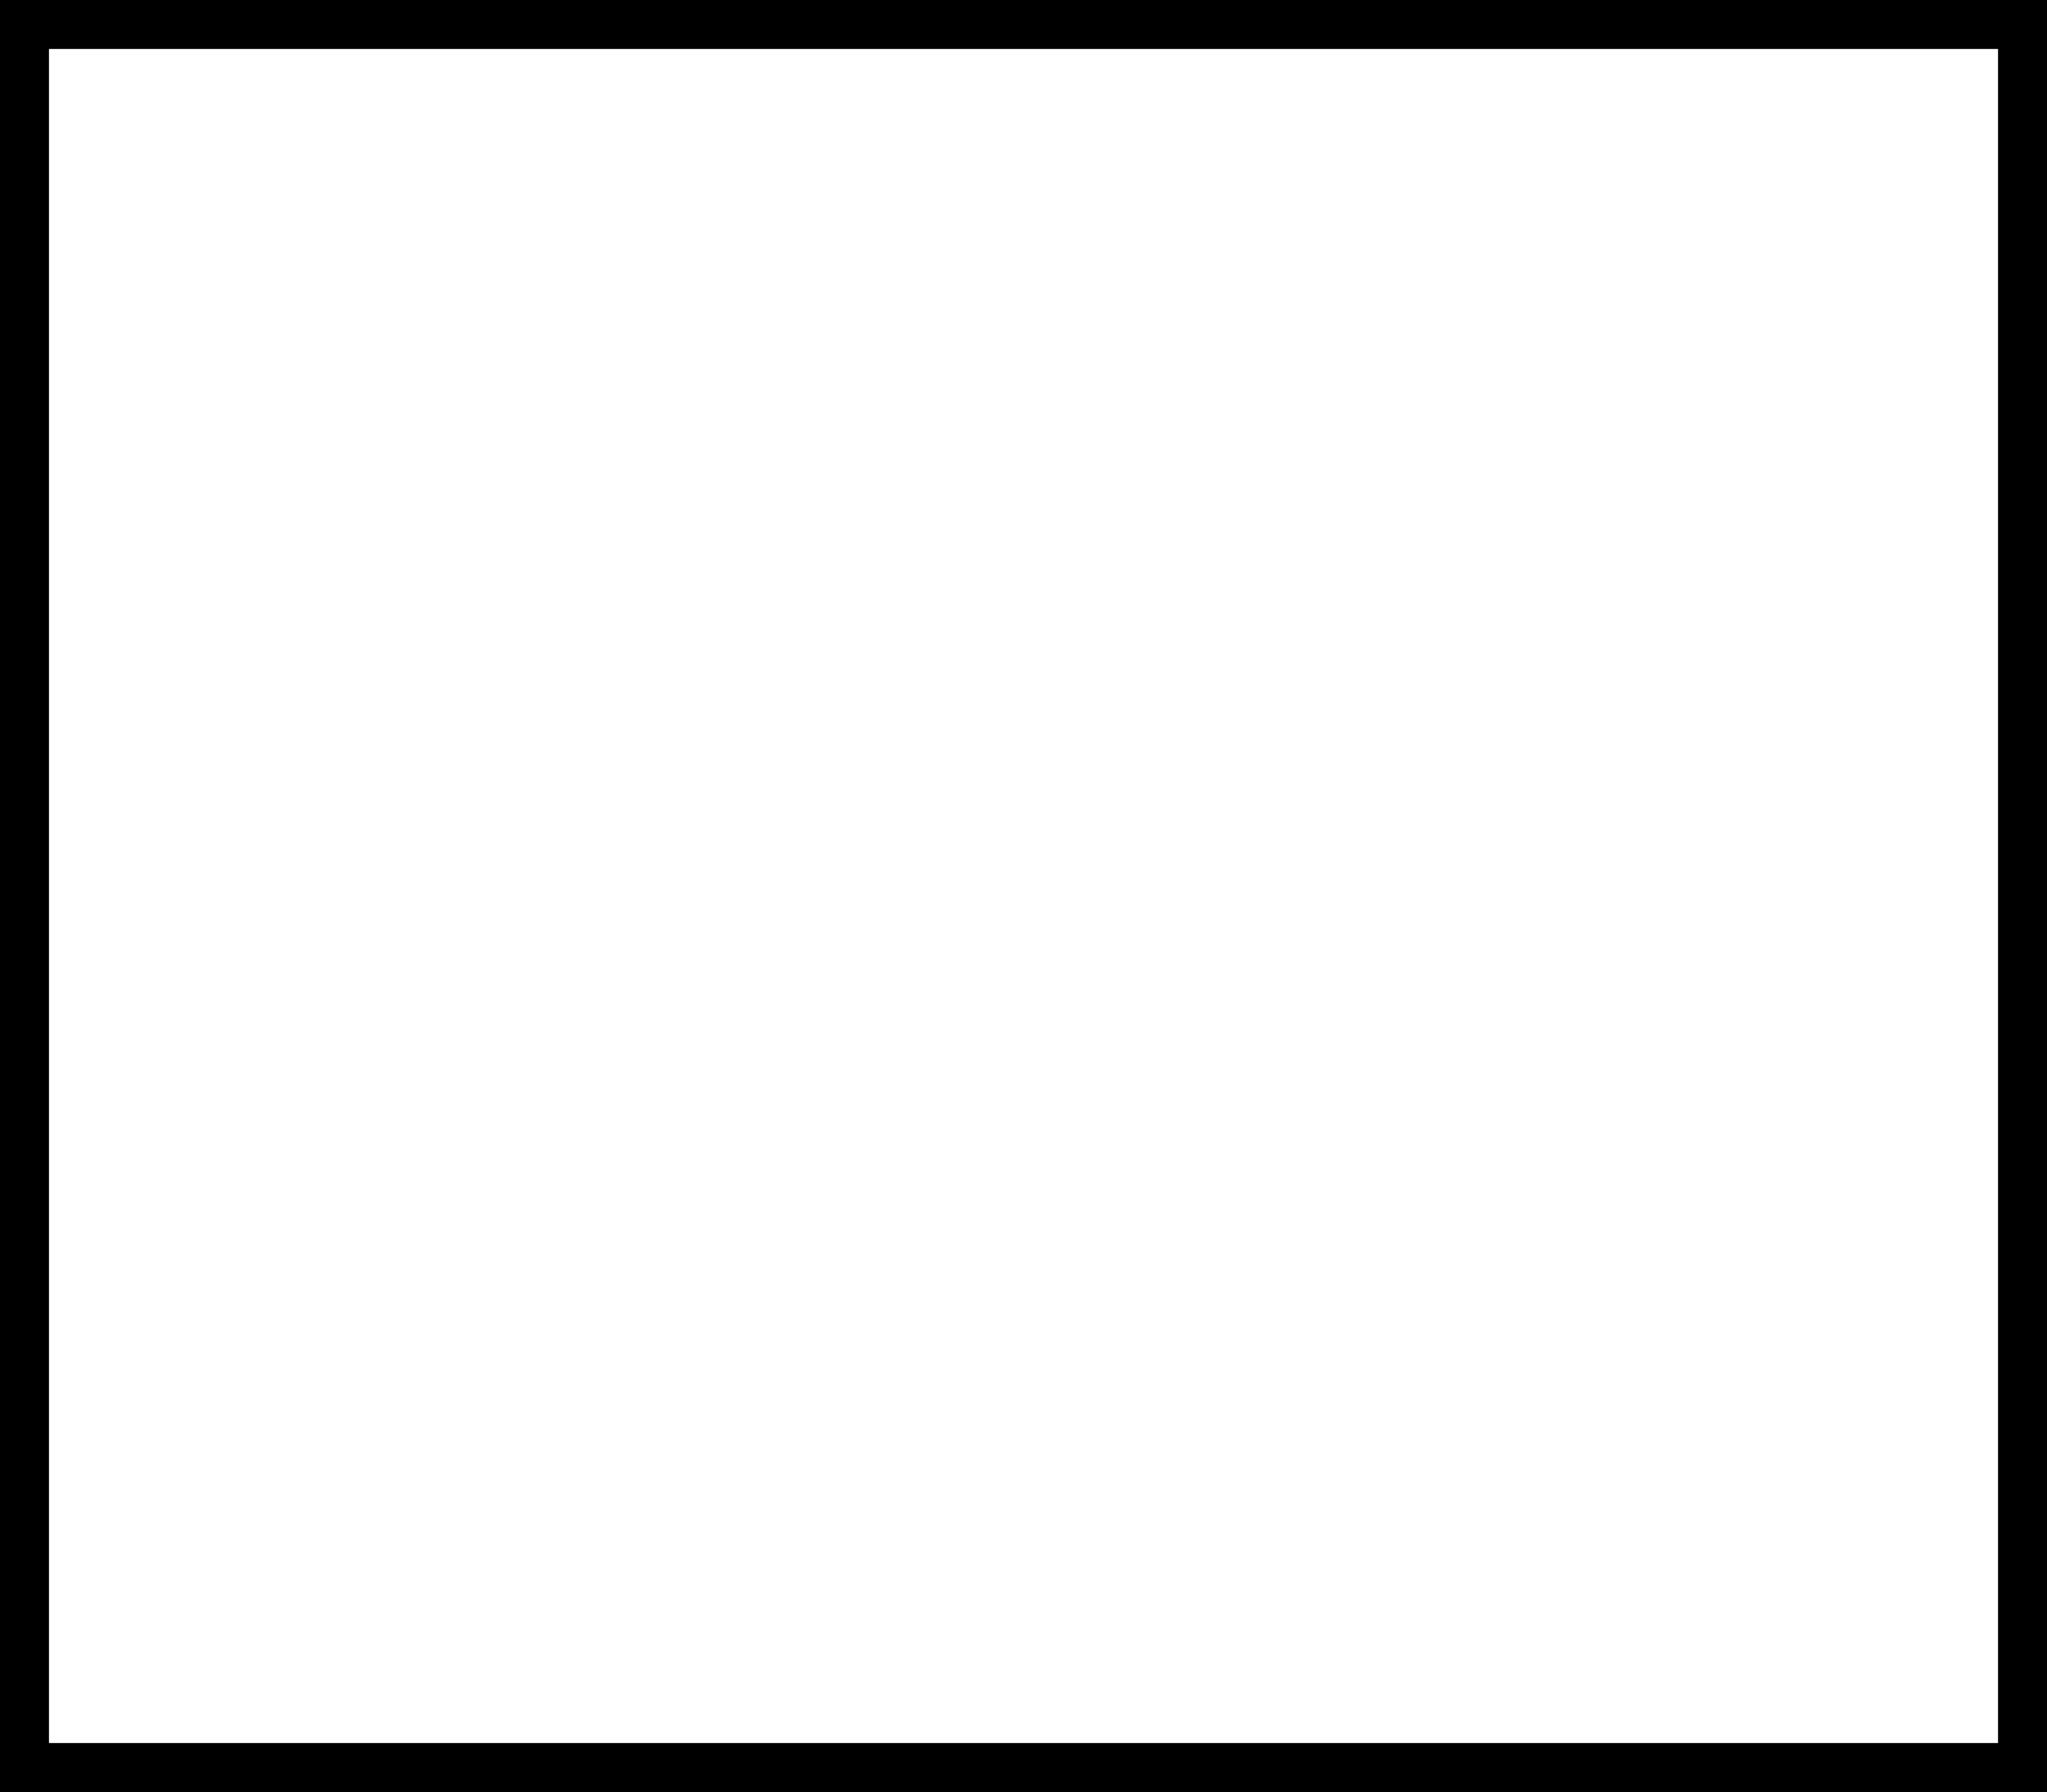
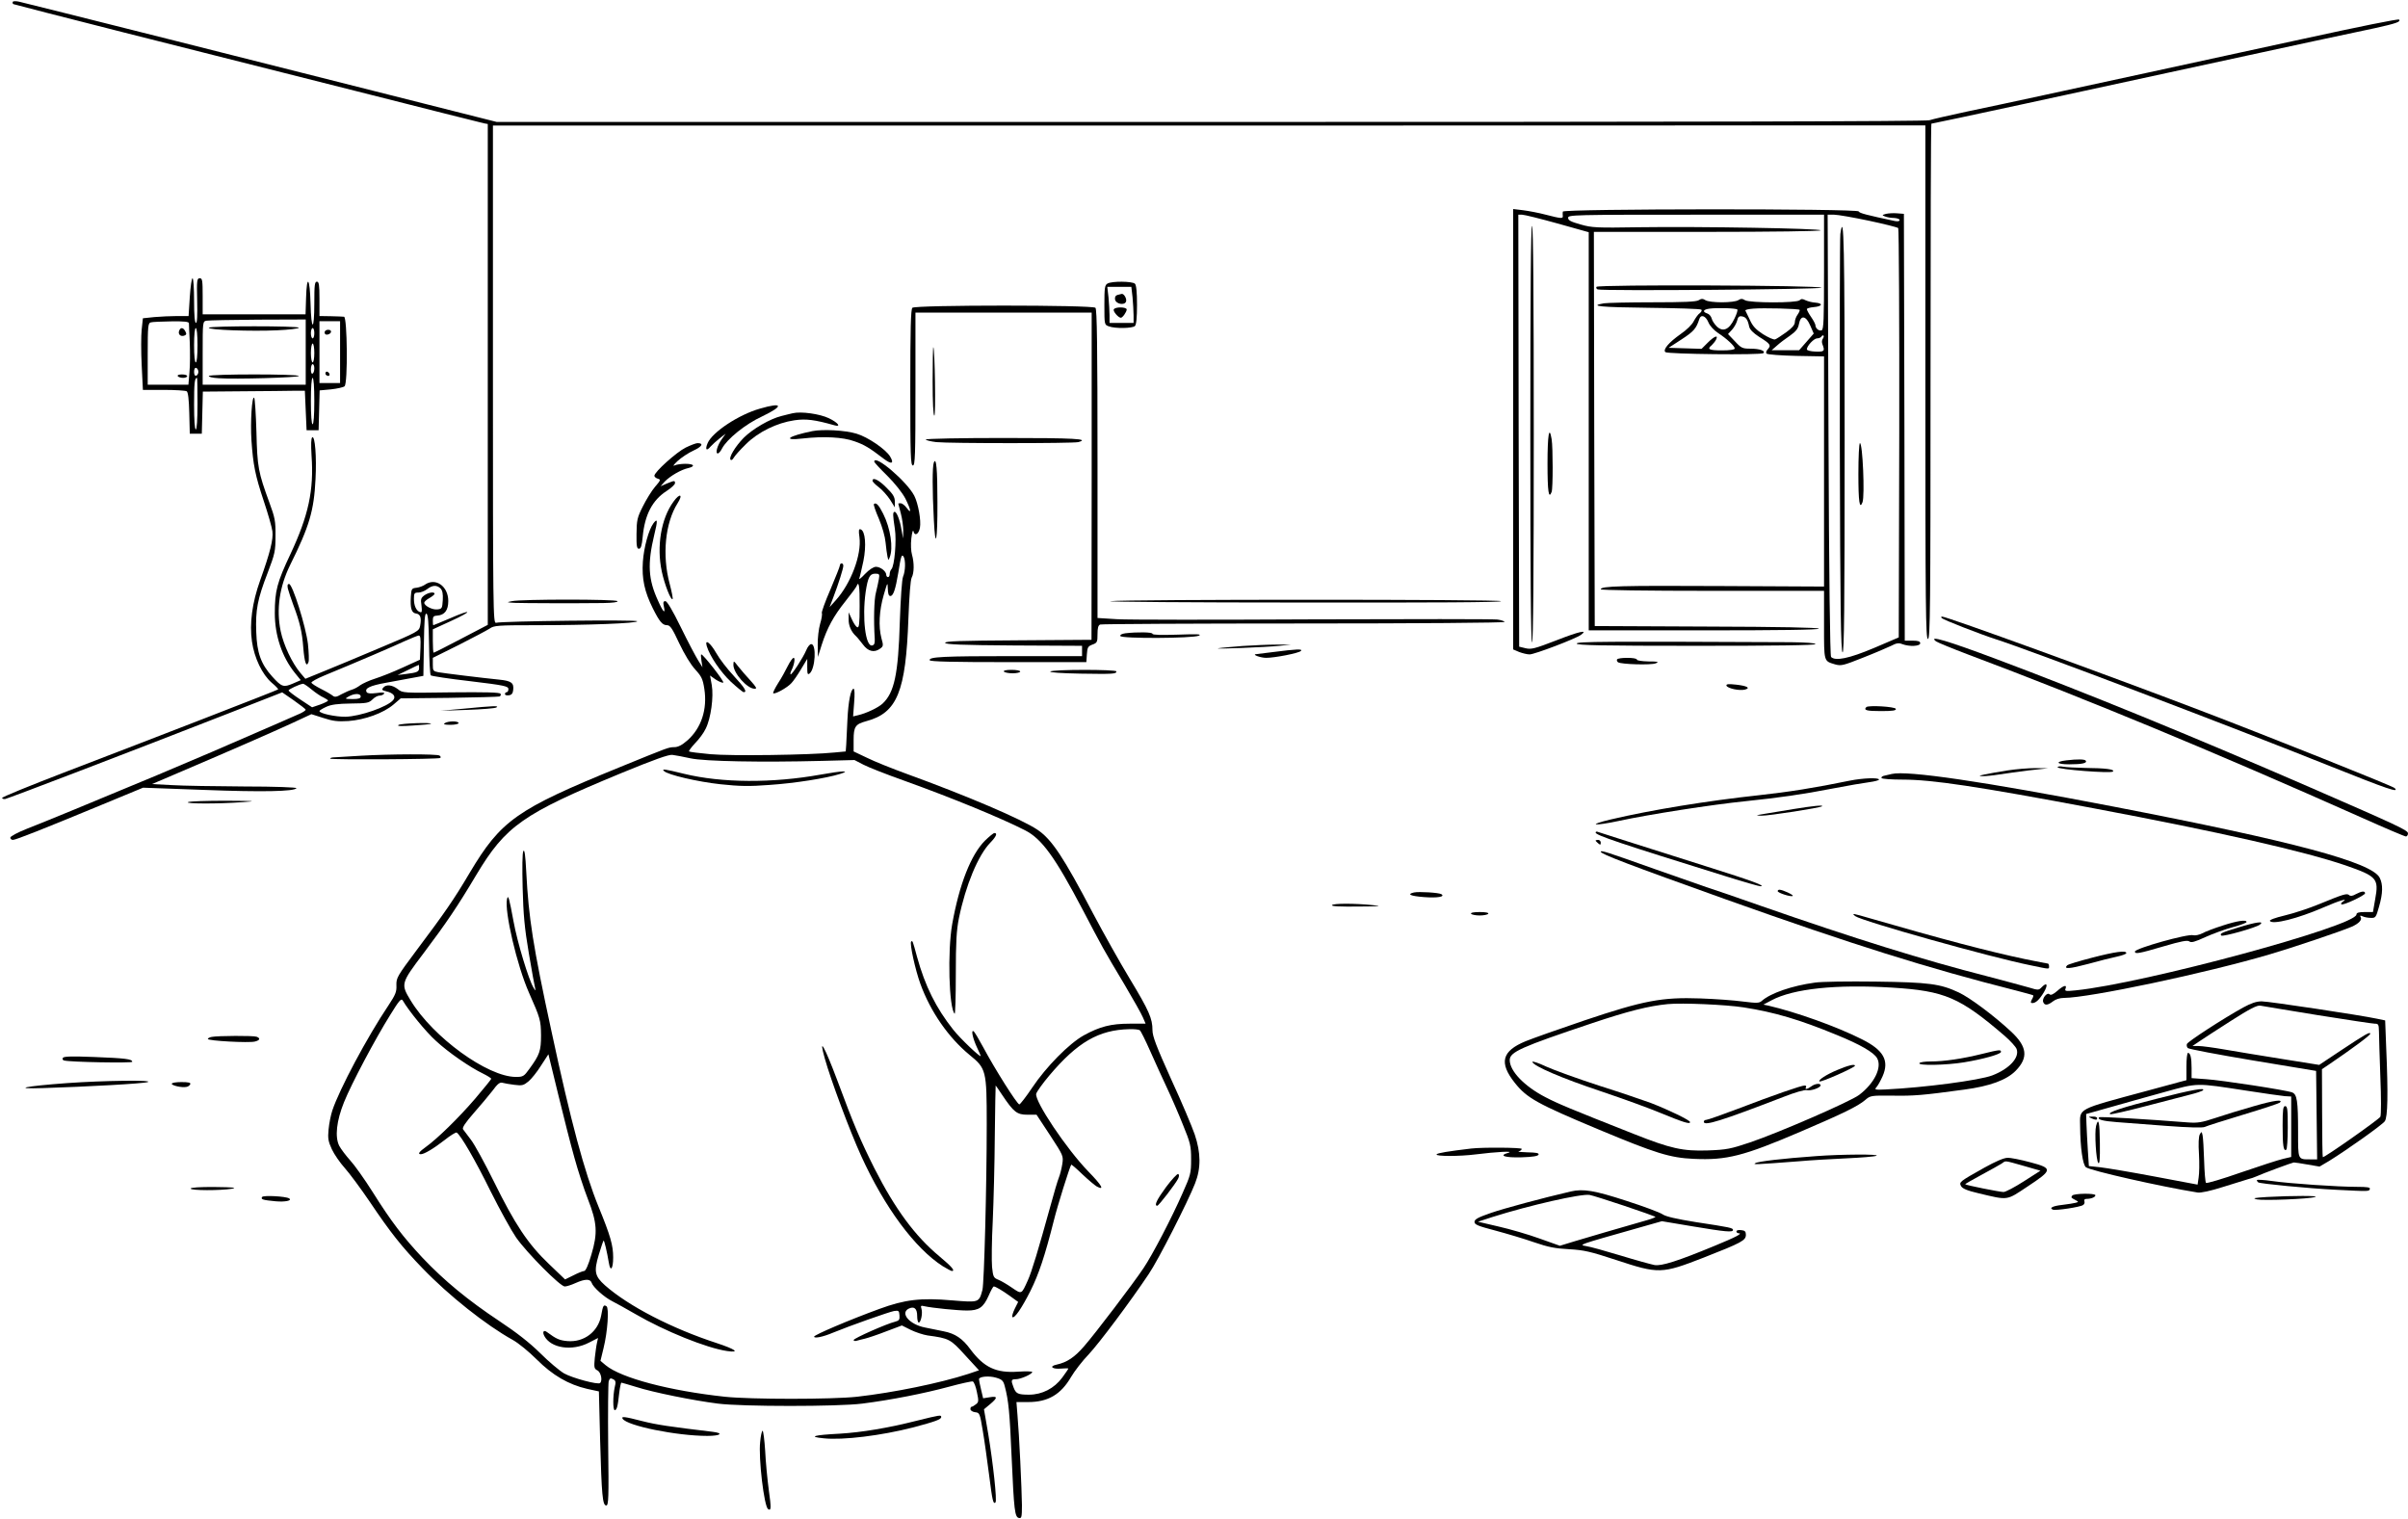
- <svg xmlns="http://www.w3.org/2000/svg" version="1.0" width="209pt" height="183pt" viewBox="0 0 209 183" preserveAspectRatio="xMidYMid meet">
-   <g transform="translate(0,183) scale(0.1,-0.1)" fill="#000000" stroke="none">
-     <path d="M0 915 l0 -915 1045 0 1045 0 0 915 0 915 -1045 0 -1045 0 0 -915z m2040 0 l0 -865 -995 0 -995 0 0 865 0 865 995 0 995 0 0 -865z" />
+ <svg xmlns="http://www.w3.org/2000/svg" version="1.0" width="1402pt" height="884pt" viewBox="0 0 1402 884" preserveAspectRatio="xMidYMid meet">
+   <g transform="translate(0,884) scale(0.1,-0.1)" fill="#000000" stroke="none">
+     <path d="M75 8830 c-3 -5 -2 -11 3 -14 4 -2 296 -77 647 -166 352 -89 962 -243 1355 -342 393 -100 725 -183 738 -186 l22 -4 0 -1458 0 -1458 -155 -81 c-85 -45 -157 -81 -160 -81 -3 0 -5 31 -5 68 l0 68 107 49 c129 59 123 72 -7 15 -52 -22 -95 -40 -97 -40 -2 0 -3 12 -3 28 0 22 5 27 26 28 43 3 64 31 64 85 0 86 -74 138 -136 95 -11 -8 -33 -16 -49 -18 -28 -3 -30 -6 -33 -52 -4 -68 4 -94 30 -98 26 -3 33 -25 24 -72 -6 -31 -12 -35 -234 -128 -125 -53 -274 -115 -331 -138 l-103 -42 -29 34 c-48 57 -98 162 -115 244 -26 127 -7 257 55 384 112 225 139 316 148 500 7 131 -3 254 -19 244 -7 -5 -8 -41 -4 -108 14 -201 -18 -348 -123 -572 -78 -165 -91 -215 -91 -344 0 -130 42 -255 117 -348 l34 -42 -46 -20 c-54 -23 -65 -20 -120 41 -66 73 -89 139 -93 258 -5 130 7 192 66 345 43 113 46 127 46 216 1 85 -3 106 -36 195 -64 175 -70 204 -75 410 -3 105 -9 194 -13 199 -13 14 -23 -140 -16 -248 10 -144 22 -204 72 -354 24 -72 47 -151 50 -175 6 -47 -13 -123 -71 -285 -47 -131 -63 -253 -48 -357 14 -97 60 -192 115 -240 23 -19 40 -37 37 -39 -5 -5 -722 -283 -1247 -484 -200 -77 -362 -143 -360 -148 2 -5 10 -7 18 -6 28 7 695 262 1299 498 l314 123 68 -47 c37 -26 68 -50 69 -54 0 -4 -15 -14 -32 -22 -18 -8 -73 -32 -123 -54 -295 -129 -507 -220 -710 -305 -386 -161 -655 -272 -758 -312 -55 -22 -97 -44 -97 -52 0 -7 7 -13 15 -13 17 0 176 63 514 203 l244 101 356 -13 c340 -13 525 -9 537 10 3 5 -128 10 -303 10 -169 1 -360 4 -423 8 l-115 6 180 77 c281 120 510 220 634 277 l114 53 69 -22 c55 -18 83 -22 146 -18 96 7 204 46 263 96 l42 36 281 3 c155 2 287 6 294 8 7 3 10 10 6 16 -4 8 -89 10 -288 8 -279 -4 -282 -4 -310 19 -33 25 -68 29 -85 8 -10 -12 -6 -15 18 -21 41 -9 58 -30 40 -51 -32 -39 -193 -95 -277 -97 -57 -1 -152 19 -152 33 0 4 18 15 40 25 28 13 67 18 142 19 93 1 105 3 126 23 12 13 31 23 41 23 11 0 23 5 27 11 5 8 -8 9 -44 4 -33 -4 -52 -3 -57 5 -14 22 18 38 113 55 53 10 124 23 157 29 l60 11 3 183 c2 140 5 183 15 179 9 -3 13 -51 15 -177 1 -96 6 -178 10 -182 4 -4 107 -20 230 -34 199 -24 222 -29 222 -46 0 -10 -4 -18 -10 -18 -5 0 -10 -5 -10 -11 0 -6 10 -9 23 -7 16 2 23 11 25 31 5 41 -11 53 -81 60 -100 10 -319 37 -354 43 -31 6 -33 9 -33 45 l0 39 153 76 c83 42 164 85 179 95 24 17 47 19 260 19 317 0 598 11 598 23 0 10 -787 1 -822 -9 -17 -5 -18 68 -18 1445 l0 1450 4170 0 4170 1 0 -1495 c0 -1322 2 -1495 15 -1495 13 0 15 173 15 1500 0 825 2 1500 5 1500 4 0 254 53 540 115 300 65 1196 259 1315 285 74 16 241 52 370 80 129 28 290 62 357 76 122 27 153 37 141 50 -5 5 -232 -41 -557 -112 -67 -15 -615 -133 -916 -199 -187 -40 -457 -99 -600 -130 -143 -31 -343 -74 -445 -95 -102 -22 -199 -44 -216 -50 -20 -7 -1409 -10 -4186 -10 l-4156 0 -614 155 c-638 162 -2109 532 -2166 545 -17 4 -34 4 -37 0z m2490 -3416 c11 -12 15 -31 13 -68 -3 -48 -5 -51 -31 -54 -29 -4 -77 21 -77 39 0 5 13 18 30 27 16 9 30 20 30 25 0 13 -35 8 -59 -9 -20 -15 -23 -22 -17 -60 4 -36 3 -42 -10 -37 -21 8 -34 37 -34 77 0 32 3 36 26 36 14 0 37 9 51 20 31 24 56 25 78 4z m-117 -344 l-3 -71 -99 -45 c-54 -25 -127 -54 -162 -65 -35 -11 -73 -29 -86 -38 -13 -10 -34 -22 -48 -26 -14 -4 -41 -16 -62 -27 -27 -16 -39 -18 -50 -9 -7 6 -37 24 -67 39 -30 15 -56 32 -58 37 -1 6 32 24 75 42 192 79 413 174 472 202 36 16 71 30 78 31 10 0 12 -18 10 -70z m-8 -119 c0 -22 -11 -27 -76 -35 l-49 -6 60 29 c33 16 61 30 63 30 1 1 2 -8 2 -18z m-625 -126 c23 -19 54 -40 69 -46 14 -7 26 -15 26 -18 0 -3 -21 -14 -46 -23 l-47 -16 -68 45 c-38 25 -69 49 -69 53 0 7 65 37 84 39 5 1 28 -15 51 -34z m285 -40 c0 -11 -12 -15 -47 -15 -47 1 -47 1 -23 15 33 19 70 19 70 0z" />
+     <path d="M8810 6341 l0 -1282 35 -15 c19 -7 46 -14 61 -14 28 0 268 91 299 114 44 32 -10 20 -143 -32 -127 -49 -147 -54 -180 -46 l-37 9 -3 1258 -2 1257 22 0 c13 0 105 -23 206 -51 l182 -51 0 -1159 0 -1159 670 0 c437 0 670 3 670 10 0 6 -229 11 -652 12 l-653 3 -3 1148 -2 1147 660 0 c375 0 660 4 660 9 0 11 -704 23 -1055 18 -249 -4 -276 -3 -342 16 -57 16 -73 24 -73 39 0 17 27 18 745 18 l745 0 0 -334 c0 -274 -2 -335 -14 -339 -15 -6 -36 11 -36 29 0 6 -11 28 -25 48 -14 20 -25 41 -25 46 0 5 18 10 40 12 50 4 57 22 10 26 -19 1 -45 8 -58 14 -17 9 -25 9 -34 0 -17 -17 -291 -16 -318 0 -16 10 -24 10 -40 0 -11 -7 -52 -12 -95 -12 -43 0 -84 5 -95 12 -16 10 -24 10 -40 0 -14 -9 -88 -12 -267 -12 -137 0 -265 -3 -285 -6 -93 -16 -16 -23 261 -26 165 -2 303 -6 307 -11 4 -4 0 -13 -9 -20 -10 -6 -25 -28 -35 -46 -9 -20 -43 -53 -77 -76 -69 -49 -104 -90 -89 -105 12 -12 560 -18 571 -6 14 13 -22 26 -74 26 -48 0 -55 3 -92 43 l-40 42 23 25 c13 14 26 38 30 53 5 22 12 28 28 25 23 -3 34 -19 42 -59 4 -18 23 -37 58 -60 66 -41 71 -49 51 -72 -10 -10 -13 -21 -7 -26 5 -5 82 -11 171 -13 l163 -3 0 -670 0 -670 -597 3 c-586 3 -703 0 -703 -19 0 -5 257 -9 650 -9 l650 0 0 -199 c0 -217 -2 -209 64 -229 36 -10 47 -7 163 39 69 27 143 59 164 69 30 16 44 18 64 10 42 -16 105 -13 105 5 0 11 -12 15 -45 15 l-45 0 -2 1243 -3 1242 -39 3 c-22 2 -51 0 -65 -3 -24 -7 -25 -8 -6 -15 11 -5 35 -9 53 -9 17 -1 32 -6 32 -12 0 -7 -10 -9 -27 -6 -164 35 -208 46 -211 56 -6 17 -1722 16 -1723 -1 -1 -7 -1 -19 0 -25 2 -17 -10 -16 -99 7 -41 11 -101 22 -132 26 l-58 7 0 -1282z m2071 1214 c89 -19 166 -38 171 -43 4 -4 7 -543 6 -1196 l-3 -1187 -145 -62 c-145 -61 -224 -77 -249 -52 -6 6 -12 461 -15 1293 l-5 1282 38 0 c21 0 112 -16 202 -35z m-766 -517 c4 -3 -4 -28 -17 -54 -30 -63 -66 -79 -102 -45 -13 13 -27 33 -30 46 -3 13 -15 27 -26 30 -30 10 -24 23 13 28 43 6 155 3 162 -5z m363 -2 c2 -3 -3 -15 -12 -28 -9 -12 -16 -32 -16 -44 0 -15 -16 -34 -51 -59 -28 -20 -57 -39 -64 -41 -8 -3 -39 11 -70 30 -43 28 -61 48 -77 84 -12 26 -24 50 -26 54 -2 4 18 9 45 11 55 5 264 0 271 -7z m-532 -71 c8 -21 32 -47 56 -63 52 -34 98 -77 98 -91 0 -7 -28 -11 -75 -11 -75 0 -88 7 -59 30 8 8 20 22 25 32 16 31 -10 21 -48 -17 l-36 -36 -96 3 -96 3 77 50 c70 46 84 62 102 118 9 28 36 19 52 -18z m594 -21 l20 -46 -42 -48 -43 -49 -80 0 -80 0 31 27 c16 15 51 41 76 58 35 25 47 40 52 68 10 54 41 49 66 -10z m73 -76 c-6 -8 -7 -22 -2 -33 15 -39 11 -44 -41 -42 -29 1 -50 7 -50 13 0 20 41 64 60 64 10 0 22 5 25 11 4 6 9 8 12 5 3 -3 1 -11 -4 -18z" />
+     <path d="M10715 7478 c-3 -24 -4 -580 -3 -1237 2 -945 6 -1195 16 -1199 9 -3 12 248 12 1232 0 1141 -4 1349 -25 1204z" />
+     <path d="M10820 6080 c0 -163 7 -209 24 -164 14 37 1 344 -15 344 -5 0 -9 -81 -9 -180z" />
+     <path d="M8910 6316 c0 -804 3 -1216 10 -1216 7 0 10 410 10 1209 0 796 -3 1212 -10 1216 -7 4 -10 -402 -10 -1209z" />
+     <path d="M1105 7110 l-7 -110 -66 0 c-37 0 -97 -3 -133 -6 l-67 -7 -7 -65 c-4 -36 -4 -130 0 -209 l7 -143 122 0 c66 0 126 -4 133 -8 8 -5 13 -47 15 -127 l3 -120 35 0 35 0 3 123 3 122 234 2 c129 1 263 2 298 3 l62 0 5 -115 5 -115 35 0 35 0 3 116 3 116 65 6 c37 4 73 12 80 18 20 16 16 403 -3 405 -7 1 -42 2 -78 3 l-65 1 0 100 c0 82 -3 100 -15 100 -13 0 -15 -21 -15 -125 0 -166 -18 -166 -22 0 -4 149 -22 171 -26 30 l-3 -95 -299 0 -300 0 0 105 c0 93 -2 105 -17 105 -16 0 -18 -12 -15 -130 2 -86 0 -130 -7 -130 -7 0 -11 45 -11 130 0 72 -4 130 -9 130 -5 0 -12 -49 -16 -110z m675 -320 l0 -190 -300 0 -300 0 0 184 c0 183 0 185 23 189 12 2 147 5 300 6 l277 1 0 -190z m-680 168 c0 -7 2 -58 5 -113 2 -55 2 -133 -2 -172 l-6 -73 -118 0 -119 0 0 179 c0 163 2 180 18 184 9 3 63 5 120 6 75 1 102 -2 102 -11z m880 -168 l0 -180 -60 0 -60 0 0 180 0 180 60 0 60 0 0 -180z m-830 40 c0 -60 -4 -100 -10 -100 -6 0 -10 40 -10 100 0 60 4 100 10 100 6 0 10 -40 10 -100z m680 70 c0 -16 -4 -30 -10 -30 -5 0 -10 14 -10 30 0 17 5 30 10 30 6 0 10 -13 10 -30z m0 -115 c0 -30 -4 -55 -10 -55 -5 0 -10 25 -10 55 0 30 5 55 10 55 6 0 10 -25 10 -55z m0 -89 c0 -14 -4 -28 -10 -31 -6 -4 -10 7 -10 24 0 17 5 31 10 31 6 0 10 -11 10 -24z m-675 -21 c0 -10 -6 -20 -12 -22 -8 -3 -13 5 -13 22 0 17 5 25 13 23 6 -3 12 -13 12 -23z m-5 -185 c0 -93 -4 -150 -10 -150 -6 0 -10 54 -10 143 0 126 3 157 17 157 2 0 3 -67 3 -150z m680 15 c0 -83 -4 -135 -10 -135 -6 0 -10 52 -10 135 0 83 4 135 10 135 6 0 10 -52 10 -135z" />
+     <path d="M1216 6932 c-8 -13 250 -22 398 -15 69 3 126 10 126 15 0 11 -517 11 -524 0z" />
+     <path d="M1216 6651 c-3 -5 22 -11 57 -13 94 -7 467 4 467 13 0 12 -517 12 -524 0z" />
+     <path d="M1043 6914 c-8 -20 9 -36 30 -28 13 5 14 10 6 25 -12 23 -28 25 -36 3z" />
+     <path d="M1035 6650 c3 -5 17 -10 31 -10 13 0 24 5 24 10 0 6 -14 10 -31 10 -17 0 -28 -4 -24 -10z" />
+     <path d="M1890 6904 c0 -9 7 -14 17 -12 25 5 28 28 4 28 -12 0 -21 -6 -21 -16z" />
+     <path d="M1896 6672 c-3 -6 -1 -14 5 -17 15 -10 25 3 12 16 -7 7 -13 7 -17 1z" />
+     <path d="M6448 7189 c-16 -9 -18 -26 -18 -125 0 -114 0 -115 26 -124 36 -14 138 -12 152 2 8 8 12 50 12 123 0 73 -4 115 -12 123 -15 15 -136 16 -160 1z m146 -80 c3 -34 6 -82 6 -105 l0 -44 -70 0 -70 0 0 44 c0 23 -3 71 -6 105 l-7 61 70 0 70 0 7 -61z" />
+     <path d="M6507 7123 c-12 -3 -17 -12 -15 -26 4 -27 55 -37 64 -13 6 16 -12 47 -25 45 -3 -1 -14 -3 -24 -6z" />
+     <path d="M6485 7039 c-7 -10 26 -49 41 -49 10 0 33 33 34 48 0 15 -66 17 -75 1z" />
+     <path d="M9295 7170 c-3 -6 0 -12 7 -15 26 -10 1303 0 1303 10 0 14 -1301 19 -1310 5z" />
+     <path d="M5312 7048 c-9 -9 -12 -126 -12 -465 0 -396 2 -453 15 -453 13 0 15 56 15 445 l0 445 513 0 513 0 0 -952 -1 -953 -428 -3 c-336 -2 -428 -5 -424 -15 3 -9 96 -13 400 -15 l397 -2 0 -30 0 -30 -399 0 c-408 0 -495 -4 -488 -24 3 -8 134 -11 458 -11 l454 0 3 45 c3 41 6 47 32 57 28 10 30 15 30 61 0 36 4 52 16 56 9 3 542 6 1185 6 650 0 1169 4 1169 9 0 4 -19 11 -42 14 -24 3 -506 3 -1073 1 -566 -3 -1081 -3 -1142 1 l-113 7 0 897 c0 684 -3 900 -12 909 -17 17 -1049 17 -1066 0z" />
+     <path d="M5430 6622 c0 -127 4 -202 10 -202 9 0 3 388 -6 399 -2 2 -4 -86 -4 -197z" />
+     <path d="M4425 6461 c-124 -35 -278 -137 -305 -201 -16 -38 -7 -49 17 -20 10 11 34 33 53 48 l35 27 -22 -31 c-26 -36 -40 -84 -24 -84 6 0 17 13 25 29 29 55 136 142 234 187 127 61 121 84 -13 45z" />
+     <path d="M4615 6434 c-11 -2 -40 -10 -65 -16 -66 -16 -168 -75 -220 -127 -49 -50 -89 -116 -76 -128 4 -4 12 1 18 12 6 11 37 46 70 78 72 72 181 125 283 140 68 10 120 3 233 -29 42 -12 22 15 -32 41 -52 25 -162 41 -211 29z" />
+     <path d="M4730 6330 c-142 -29 -179 -57 -57 -43 123 14 235 8 301 -16 58 -20 88 -38 170 -101 47 -36 64 -30 38 13 -26 42 -130 113 -195 132 -64 20 -197 27 -257 15z" />
+     <path d="M9010 6140 c0 -163 7 -209 24 -164 8 20 8 258 0 307 -14 84 -24 26 -24 -143z" />
+     <path d="M5390 6281 c0 -4 28 -11 61 -15 78 -8 796 -8 827 0 70 19 -20 24 -433 24 -250 0 -455 -4 -455 -9z" />
+     <path d="M3992 6234 c-54 -27 -182 -142 -182 -164 0 -6 9 -14 20 -17 18 -5 17 -9 -16 -47 -19 -22 -51 -74 -71 -114 -33 -65 -36 -80 -37 -160 -1 -71 2 -87 14 -87 11 0 17 17 22 70 12 128 56 213 140 267 26 17 48 37 48 45 0 16 -3 16 -47 -2 l-37 -16 24 27 c32 33 96 70 138 79 18 4 30 11 26 16 -7 12 -80 11 -107 -1 -12 -6 -4 5 18 26 22 20 64 48 93 61 50 23 61 43 23 43 -9 0 -40 -12 -69 -26z" />
+     <path d="M5090 6152 c0 -4 34 -41 76 -82 45 -45 87 -98 105 -132 33 -66 38 -96 8 -55 -11 15 -27 27 -35 27 -8 0 -14 -1 -14 -2 0 -2 7 -28 15 -58 8 -30 14 -75 14 -100 l-1 -45 -9 49 c-9 57 -28 106 -40 106 -12 0 -11 -20 1 -98 11 -68 -2 -218 -20 -236 -5 -5 -10 -18 -10 -28 0 -10 -4 -18 -10 -18 -5 0 -10 6 -10 13 0 21 -34 47 -60 47 -14 0 -39 -16 -64 -42 -22 -24 -37 -35 -33 -25 4 10 14 55 24 101 18 90 11 175 -16 184 -11 4 -13 -5 -7 -46 13 -102 -49 -268 -138 -367 l-36 -40 21 55 c31 81 59 170 59 186 0 8 -4 14 -10 14 -5 0 -10 -5 -10 -12 0 -6 -25 -69 -55 -140 -31 -71 -53 -133 -50 -138 3 -5 -1 -33 -10 -62 -8 -28 -15 -83 -14 -122 l1 -71 22 70 c32 100 70 169 138 254 33 41 62 81 65 88 13 35 19 2 18 -116 0 -104 -3 -127 -14 -123 -7 3 -21 23 -31 46 l-19 41 0 -40 c-1 -37 15 -74 44 -100 6 -5 23 -27 39 -47 30 -41 66 -50 101 -24 18 13 19 18 7 60 -18 69 -13 161 13 251 22 76 23 78 24 38 1 -30 5 -43 15 -43 17 0 30 39 46 135 15 97 20 111 31 94 12 -20 11 -83 -3 -116 -7 -16 -14 -124 -19 -263 -9 -306 -32 -413 -101 -477 -25 -23 -94 -56 -142 -67 l-29 -7 6 80 c4 47 3 81 -3 81 -16 0 -31 -73 -36 -180 -3 -58 -6 -123 -7 -145 l-3 -40 -64 -6 c-143 -15 -607 -21 -724 -10 -65 6 -121 13 -124 16 -3 3 13 24 35 48 23 23 51 61 62 85 30 60 47 185 35 254 l-10 55 34 -24 c19 -12 38 -20 43 -17 8 5 -116 164 -128 164 -3 0 -2 -17 1 -37 l6 -38 -25 40 c-14 22 -60 109 -101 193 -48 98 -80 152 -90 152 -12 0 -14 -7 -9 -30 11 -49 -4 -35 -34 33 -57 124 -62 214 -22 382 21 85 20 100 -4 69 -28 -37 -56 -140 -62 -224 -7 -100 10 -176 58 -272 39 -78 56 -98 83 -98 18 0 31 -20 71 -106 31 -65 67 -124 93 -152 37 -41 44 -55 53 -114 18 -118 -18 -227 -98 -298 -32 -28 -55 -40 -77 -40 -35 -1 -27 2 -321 -118 -598 -244 -688 -308 -870 -613 -92 -156 -147 -235 -310 -452 -112 -150 -118 -160 -117 -203 2 -38 -5 -55 -46 -117 -125 -186 -286 -489 -327 -612 -9 -27 -19 -77 -22 -111 -5 -52 -2 -69 19 -115 14 -30 48 -79 75 -109 27 -30 93 -119 146 -197 121 -180 187 -263 307 -387 154 -160 370 -331 525 -417 33 -18 95 -69 140 -114 92 -92 185 -146 293 -171 l69 -15 7 -282 c9 -323 14 -382 36 -382 13 0 15 44 11 351 -2 192 0 360 3 372 6 18 11 20 26 12 15 -8 17 -16 9 -47 -11 -50 -11 -133 0 -133 12 0 18 21 26 98 4 34 10 62 13 62 4 0 42 -12 86 -25 96 -31 333 -79 476 -97 142 -18 699 -18 840 0 167 21 364 60 504 98 70 19 134 33 140 31 7 -3 18 -31 24 -63 11 -51 10 -58 -6 -70 -9 -7 -20 -14 -24 -14 -5 0 -8 -6 -8 -14 0 -8 12 -16 27 -18 27 -3 28 -6 45 -108 10 -58 26 -174 37 -259 19 -150 24 -171 37 -158 10 9 -14 227 -42 397 l-25 145 36 30 c45 38 44 48 -3 40 l-38 -6 -12 51 c-7 28 -12 55 -12 60 0 16 59 21 99 9 35 -10 43 -18 51 -50 22 -82 29 -154 40 -414 14 -310 18 -348 43 -353 15 -3 17 6 17 75 -1 91 -16 414 -26 524 l-6 76 68 0 c115 0 190 43 250 146 20 34 66 94 103 132 63 68 240 304 349 467 56 82 228 421 270 528 35 89 34 178 -2 285 -15 44 -76 189 -137 321 -87 193 -109 251 -109 286 0 68 -19 112 -133 301 -57 94 -152 264 -212 377 -174 332 -241 432 -323 488 -91 62 -415 200 -762 326 -85 31 -190 73 -232 94 l-78 37 0 67 c0 77 10 92 73 109 181 48 231 172 246 599 5 132 12 223 19 237 15 27 15 87 2 133 -6 20 -8 60 -4 95 4 33 9 52 12 43 7 -32 31 -19 38 19 8 42 -10 142 -33 187 -43 83 -233 245 -233 198z m27 -684 c-3 -18 -11 -53 -17 -78 -11 -39 -14 -161 -7 -270 1 -25 -2 -35 -15 -38 -39 -8 -59 161 -38 311 13 86 24 107 56 107 24 0 26 -3 21 -32z m-1097 -1043 c82 -18 414 -24 765 -15 l190 5 52 -27 c28 -15 138 -58 245 -96 267 -96 553 -213 696 -286 98 -50 174 -155 337 -465 116 -221 114 -219 242 -433 51 -86 100 -173 108 -193 l15 -35 -93 0 c-109 0 -174 -17 -267 -68 -86 -48 -219 -183 -300 -304 -36 -54 -70 -97 -75 -98 -13 0 -145 210 -210 332 -26 48 -51 91 -57 94 -16 10 -3 -46 22 -98 11 -23 20 -44 20 -46 0 -12 -119 101 -160 153 -100 126 -164 254 -211 425 -25 92 -26 96 -34 88 -10 -10 24 -165 54 -247 59 -162 163 -311 285 -412 98 -80 101 -89 101 -404 0 -361 -15 -925 -25 -965 -20 -74 -19 -74 -176 -61 -184 16 -275 5 -425 -50 -175 -64 -379 -151 -379 -161 0 -12 51 -2 110 23 97 40 327 121 355 126 27 4 30 2 32 -25 2 -25 -2 -31 -25 -37 -50 -12 -242 -97 -242 -107 0 -5 8 -7 18 -4 9 3 31 8 47 12 17 4 72 22 123 42 l93 35 52 -26 c29 -14 72 -28 97 -32 126 -17 134 -21 219 -115 l81 -88 -62 -21 c-166 -54 -436 -109 -648 -133 -147 -16 -620 -16 -770 0 -323 35 -603 109 -693 183 l-31 26 18 74 c24 97 33 234 17 244 -17 10 -20 6 -31 -55 -18 -94 -100 -156 -196 -148 -46 4 -65 12 -120 53 -19 14 -27 0 -15 -23 38 -72 162 -90 260 -39 l53 27 -6 -27 c-4 -16 -9 -56 -13 -89 -5 -56 -4 -63 16 -73 20 -11 30 -59 15 -73 -11 -12 -162 29 -210 56 -27 16 -89 68 -139 118 -62 61 -136 119 -240 188 -179 119 -318 233 -444 366 -113 120 -184 213 -292 385 -46 73 -105 156 -130 183 -25 28 -54 66 -64 85 -26 52 -16 145 28 254 43 107 182 369 269 508 53 86 64 98 73 84 34 -59 135 -183 193 -235 72 -67 198 -154 275 -191 26 -13 47 -26 47 -30 0 -3 -42 -55 -93 -115 -96 -112 -221 -234 -288 -282 -38 -27 -49 -42 -29 -42 20 0 75 33 138 82 34 27 66 47 71 44 24 -15 110 -164 197 -341 55 -110 122 -231 149 -270 64 -91 257 -285 283 -285 11 0 39 9 63 20 56 25 86 25 94 1 8 -25 72 -83 120 -107 22 -11 83 -45 135 -75 170 -99 415 -198 534 -215 77 -11 49 10 -60 46 -264 86 -515 216 -652 337 -59 53 -65 80 -36 177 13 44 26 81 28 83 4 4 20 -64 31 -130 9 -55 25 -35 25 32 0 70 -15 124 -85 295 -82 201 -161 494 -274 1021 -108 499 -133 659 -147 929 -5 98 -10 133 -17 121 -6 -11 -7 -95 -4 -214 4 -156 11 -234 36 -381 17 -102 34 -194 37 -205 4 -15 1 -14 -10 5 -28 46 -94 264 -116 385 -26 140 -31 158 -38 131 -16 -71 58 -388 128 -546 66 -149 69 -160 70 -248 0 -90 -8 -113 -67 -194 -32 -45 -38 -48 -79 -48 -165 0 -483 231 -613 445 -58 96 -58 99 75 275 134 178 198 273 307 456 172 287 271 356 847 594 190 78 274 108 295 105 17 -2 64 -11 105 -20z m2616 -1583 c6 -4 33 -59 61 -122 28 -63 72 -160 98 -215 26 -55 68 -152 93 -215 43 -105 47 -122 47 -200 0 -80 -3 -92 -49 -195 -63 -144 -176 -361 -228 -438 -60 -90 -282 -382 -346 -455 -55 -64 -100 -94 -160 -107 -47 -10 -25 -28 27 -23 23 2 41 2 41 0 0 -3 -16 -26 -35 -52 -47 -64 -118 -100 -194 -100 -65 0 -76 6 -90 43 -16 41 -14 47 14 47 28 0 95 30 95 42 0 4 -37 5 -82 2 -128 -9 -199 24 -278 130 -46 63 -89 92 -156 105 -27 6 -76 15 -108 22 -89 17 -146 82 -97 109 33 17 51 2 51 -41 0 -21 4 -39 9 -39 13 0 24 55 16 80 -6 18 -3 20 17 15 45 -10 193 -25 248 -25 70 0 95 17 126 86 13 30 26 54 30 54 10 0 49 -23 95 -56 l47 -34 -20 -40 c-11 -23 -17 -44 -14 -48 12 -11 54 50 106 153 48 97 83 200 136 410 21 85 92 311 101 324 2 2 31 -23 65 -56 35 -33 73 -65 84 -71 47 -25 30 6 -49 87 -128 132 -314 410 -304 453 4 13 38 61 77 107 163 193 287 265 465 269 28 1 55 -2 61 -6z m-3292 -741 c20 -73 55 -181 78 -240 55 -141 59 -199 21 -326 -17 -59 -33 -95 -42 -95 -7 0 -35 -11 -62 -25 l-49 -24 -94 90 c-122 116 -198 231 -320 479 -53 107 -113 217 -134 244 -20 27 -41 54 -46 61 -6 9 12 37 61 93 39 44 88 103 110 131 29 40 43 51 58 47 11 -3 43 -9 70 -12 45 -6 54 -3 82 20 17 14 50 55 73 92 l43 66 57 -234 c31 -128 73 -293 94 -367z m2491 364 c67 -100 86 -115 147 -115 l53 0 79 -120 c77 -118 78 -120 71 -167 -4 -26 -13 -62 -20 -79 -7 -17 -29 -91 -49 -165 -70 -253 -109 -384 -132 -434 -37 -82 -35 -81 -91 -43 -27 19 -63 40 -80 47 -28 11 -31 17 -37 74 -3 34 -2 154 4 267 5 113 11 337 12 497 2 161 4 293 5 293 1 0 18 -25 38 -55z" />
+     <path d="M3866 4351 c21 -22 198 -63 329 -77 112 -12 169 -13 285 -4 148 10 331 39 411 64 67 21 14 19 -114 -4 -278 -50 -574 -49 -795 5 -114 28 -131 30 -116 16z" />
+     <path d="M5735 3946 c-82 -82 -150 -256 -191 -486 -28 -158 -19 -489 14 -522 4 -4 7 99 7 230 0 189 4 255 18 326 39 191 112 367 183 440 34 35 43 56 24 56 -6 0 -30 -20 -55 -44z" />
+     <path d="M4802 2678 c34 -123 147 -426 212 -568 137 -301 313 -538 475 -642 25 -15 49 -28 53 -28 21 0 1 24 -72 85 -143 119 -258 275 -379 513 -81 162 -119 250 -216 512 -74 197 -111 263 -73 128z" />
+     <path d="M6790 1930 c-55 -75 -72 -110 -52 -110 8 0 103 123 121 157 7 14 7 24 1 28 -5 3 -37 -31 -70 -75z" />
+     <path d="M5437 6147 c-9 -23 -9 -161 0 -332 9 -185 22 -127 21 100 0 195 -7 267 -21 232z" />
+     <path d="M5080 6041 c0 -6 17 -23 37 -38 20 -15 49 -48 65 -72 l28 -45 0 33 c0 27 -10 44 -49 82 -44 45 -81 63 -81 40z" />
+     <path d="M3921 5919 c-72 -98 -99 -260 -68 -406 16 -75 53 -170 63 -161 3 3 -5 43 -17 89 -45 167 -26 355 46 469 34 53 13 61 -24 9z" />
+     <path d="M5088 5905 c-3 -3 10 -42 29 -85 20 -48 36 -104 39 -138 3 -31 8 -68 11 -82 5 -23 6 -24 13 -5 22 54 5 169 -38 254 -26 52 -42 68 -54 56z" />
+     <path d="M1676 5413 c4 -16 18 -57 31 -93 40 -106 52 -160 59 -253 7 -85 18 -115 30 -82 4 9 2 56 -3 105 -12 102 -90 350 -110 350 -9 0 -11 -8 -7 -27z" />
+     <path d="M2980 5340 c-33 -7 -32 -7 18 -10 53 -2 347 -3 513 -1 57 1 88 5 84 11 -7 12 -560 12 -615 0z" />
+     <path d="M6465 5340 c-27 -4 473 -8 1113 -8 769 -1 1162 1 1162 8 0 11 -2192 11 -2275 0z" />
+     <path d="M11306 5241 c9 -10 228 -95 309 -121 207 -66 1387 -514 1960 -744 323 -129 398 -155 367 -124 -12 12 -728 298 -1137 454 -526 201 -1470 544 -1497 544 -7 0 -8 -3 -2 -9z" />
+     <path d="M6552 5153 c-20 -3 -32 -9 -29 -16 5 -16 421 -14 457 2 19 9 -8 10 -122 6 -96 -3 -148 -2 -148 5 0 10 -89 11 -158 3z" />
+     <path d="M11272 5106 c10 -7 93 -41 185 -76 685 -257 1428 -565 2288 -948 138 -62 256 -112 263 -112 6 0 12 8 12 18 0 18 -56 44 -575 270 -688 299 -1305 551 -1817 743 -290 109 -405 143 -356 105z" />
+     <path d="M9180 5093 c0 -10 146 -13 695 -13 457 0 695 3 695 10 0 6 -55 10 -142 11 -1092 5 -1248 4 -1248 -8z" />
+     <path d="M4115 5078 c18 -59 80 -150 140 -207 36 -33 70 -61 75 -61 22 0 6 26 -57 94 -38 40 -84 100 -103 134 -35 61 -68 85 -55 40z" />
+     <path d="M4694 5054 c-18 -43 -85 -146 -91 -140 -3 2 0 13 5 23 16 31 23 73 13 73 -6 0 -21 -21 -34 -47 -13 -27 -38 -72 -57 -101 -18 -29 -31 -55 -28 -58 9 -8 80 31 105 58 12 12 38 50 57 82 l36 60 0 -48 c0 -40 2 -46 14 -37 33 28 41 171 9 171 -8 0 -21 -16 -29 -36z" />
+     <path d="M7235 5079 c-60 -5 -123 -10 -140 -13 -47 -7 282 6 355 14 l65 7 -85 0 c-47 0 -134 -4 -195 -8z" />
+     <path d="M7415 5044 c-55 -7 -102 -13 -105 -13 -18 -4 32 -21 62 -21 50 0 189 27 202 40 13 13 -26 11 -159 -6z" />
+     <path d="M9415 5001 c-3 -5 0 -13 6 -17 20 -12 192 -17 219 -6 21 9 14 11 -42 11 -38 1 -68 5 -68 11 0 13 -107 13 -115 1z" />
+     <path d="M4270 4969 c0 -48 80 -139 124 -139 15 0 10 9 -25 48 -24 26 -56 63 -71 82 -27 35 -27 35 -28 9z" />
+     <path d="M5845 4930 c3 -5 26 -10 51 -10 24 0 44 5 44 10 0 6 -23 10 -51 10 -31 0 -48 -4 -44 -10z" />
+     <path d="M6115 4930 c-3 -5 64 -10 177 -12 189 -3 208 -2 208 13 0 12 -377 12 -385 -1z" />
+     <path d="M10052 4848 c6 -16 75 -31 107 -23 36 9 13 22 -52 29 -45 5 -58 3 -55 -6z" />
+     <path d="M2700 4714 l-135 -12 155 5 c85 3 162 9 170 14 19 11 -15 10 -190 -7z" />
+     <path d="M10866 4723 c-17 -18 2 -23 85 -23 68 0 90 3 87 13 -5 13 -160 22 -172 10z" />
+     <path d="M2590 4630 c-11 -7 -2 -10 33 -10 26 0 47 5 47 10 0 13 -60 13 -80 0z" />
+     <path d="M2320 4619 c-11 -7 15 -8 85 -3 55 3 102 8 104 10 10 9 -176 3 -189 -7z" />
+     <path d="M2100 4440 c-63 -4 -130 -8 -149 -9 -19 0 -31 -4 -28 -8 8 -7 627 -4 640 4 5 3 3 9 -4 14 -16 10 -287 9 -459 -1z" />
+     <path d="M12030 4413 c-67 -8 -56 -23 17 -23 76 0 106 7 97 21 -5 9 -47 10 -114 2z" />
+     <path d="M11980 4373 c0 -13 310 -37 322 -25 13 13 -44 20 -162 21 -52 1 -110 4 -127 7 -18 4 -33 2 -33 -3z" />
+     <path d="M11685 4354 c-49 -8 -108 -18 -130 -23 -36 -8 -37 -9 -10 -10 17 0 59 4 95 10 36 6 115 16 175 24 l110 12 -75 1 c-41 0 -115 -6 -165 -14z" />
+     <path d="M11015 4334 c-11 -3 -30 -7 -43 -10 -13 -2 -20 -9 -17 -14 3 -5 58 -9 123 -9 170 0 433 -39 1112 -167 728 -137 1229 -251 1468 -333 181 -63 193 -76 171 -196 l-13 -75 -48 0 c-34 0 -48 -4 -48 -14 0 -67 -1234 -401 -1635 -442 -58 -6 -65 -5 -59 10 10 25 -12 19 -49 -14 -22 -19 -37 -26 -44 -19 -14 14 -45 -24 -37 -45 8 -21 26 -20 57 4 15 12 40 20 64 20 149 1 823 143 1199 254 127 37 415 134 475 160 42 18 64 41 53 57 -5 9 -2 10 12 4 10 -5 32 -9 48 -9 27 -1 30 3 47 64 23 79 24 131 4 170 -47 90 -503 212 -1550 414 -762 147 -1201 211 -1290 190z" />
+     <path d="M10770 4295 c-204 -42 -356 -66 -530 -85 -297 -32 -624 -85 -862 -141 -139 -33 -102 -40 45 -9 180 39 549 96 737 115 201 21 330 39 515 75 83 16 176 32 208 36 31 4 57 11 57 15 0 13 -95 9 -170 -6z" />
+     <path d="M1095 4170 c-24 -10 176 -11 320 0 86 6 72 7 -100 8 -110 0 -209 -3 -220 -8z" />
+     <path d="M10445 4130 c-60 -10 -137 -23 -170 -28 -55 -9 -57 -10 -19 -11 41 -1 344 46 353 55 8 8 -53 2 -164 -16z" />
+     <path d="M9290 3993 c0 -16 141 -63 765 -257 99 -31 187 -56 195 -56 34 1 -49 32 -310 114 -410 130 -618 196 -635 202 -8 4 -15 2 -15 -3z" />
+     <path d="M9290 3946 c0 -2 7 -9 15 -16 12 -10 15 -10 15 4 0 9 -7 16 -15 16 -8 0 -15 -2 -15 -4z" />
+     <path d="M9320 3881 c0 -13 162 -75 730 -278 738 -263 1175 -400 1680 -528 58 -15 106 -28 108 -30 2 -2 -1 -13 -8 -24 -8 -16 -8 -21 3 -21 20 0 41 20 67 63 25 43 19 61 -11 31 -19 -20 -21 -20 -77 -3 -31 9 -140 38 -242 65 -369 94 -773 220 -1315 409 -137 48 -281 98 -320 110 -38 13 -173 60 -300 105 -281 100 -315 111 -315 101z" />
+     <path d="M10350 3652 c0 -11 80 -36 88 -28 5 6 -59 36 -78 36 -5 0 -10 -4 -10 -8z" />
+     <path d="M8233 3644 c-45 -10 -21 -21 58 -27 78 -6 125 2 101 17 -15 9 -131 16 -159 10z" />
+     <path d="M13716 3634 c-18 -11 -32 -12 -38 -6 -13 13 -34 6 -173 -51 -60 -25 -152 -55 -203 -67 -55 -13 -90 -26 -86 -32 15 -23 162 14 310 78 94 41 152 58 114 34 -8 -5 -12 -12 -8 -15 8 -9 138 52 138 64 0 15 -20 13 -54 -5z" />
+     <path d="M7755 3570 c-4 -7 49 -9 152 -8 129 1 145 2 88 8 -107 11 -233 11 -240 0z" />
+     <path d="M8565 3520 c3 -5 26 -10 50 -10 24 0 47 5 50 10 4 6 -15 10 -50 10 -35 0 -54 -4 -50 -10z" />
+     <path d="M10802 3506 c39 -29 782 -238 1020 -286 115 -24 108 -24 108 -5 0 8 -3 15 -7 15 -4 0 -64 12 -133 26 -205 43 -487 117 -904 238 -100 29 -108 31 -84 12z" />
+     <path d="M12940 3451 c-47 -15 -100 -35 -118 -45 -18 -9 -41 -14 -52 -11 -31 10 -340 -77 -340 -95 0 -16 23 -12 166 30 105 31 140 37 151 29 10 -9 32 -3 93 25 44 20 116 46 160 58 44 12 80 25 80 30 0 15 -55 7 -140 -21z" />
+     <path d="M13032 3440 c-98 -30 -110 -35 -99 -47 9 -8 203 46 225 64 29 22 -23 15 -126 -17z" />
+     <path d="M12180 3264 c-74 -19 -139 -39 -144 -44 -24 -24 13 -21 122 8 64 18 141 37 170 43 28 6 52 15 52 20 0 17 -65 8 -200 -27z" />
+     <path d="M10566 3119 c-132 -18 -257 -61 -308 -106 -15 -14 -30 -14 -110 -4 -51 7 -163 15 -248 18 -224 8 -330 -12 -675 -128 -148 -50 -303 -105 -342 -121 -139 -57 -157 -125 -63 -243 70 -88 129 -121 490 -272 328 -137 413 -164 551 -170 192 -9 290 16 624 159 248 106 331 147 374 183 31 27 34 27 160 26 124 -2 174 2 416 35 151 20 248 56 301 110 75 77 67 141 -28 229 -99 92 -238 196 -304 227 -107 50 -172 59 -484 63 -157 2 -316 0 -354 -6z m450 -29 c308 -19 395 -57 657 -282 32 -28 63 -62 68 -75 19 -50 -42 -116 -141 -154 -76 -29 -396 -71 -622 -82 -61 -3 -66 -1 -53 13 8 9 24 37 36 64 40 91 6 152 -120 215 -146 74 -385 159 -545 196 l-29 6 47 25 c128 68 376 94 702 74z m-865 -115 c180 -28 326 -71 544 -161 135 -55 215 -101 234 -135 30 -53 -16 -147 -105 -214 -50 -38 -466 -219 -634 -276 -113 -38 -137 -43 -246 -47 -146 -5 -217 11 -429 95 -380 150 -446 178 -517 215 -122 63 -208 152 -208 216 0 47 65 76 480 215 209 70 328 100 440 111 85 8 337 -3 441 -19z" />
+     <path d="M11540 2704 c-113 -28 -220 -44 -300 -44 -32 0 -62 -4 -65 -10 -9 -15 156 -12 260 5 110 18 213 47 215 60 2 15 -9 14 -110 -11z" />
+     <path d="M8922 2657 c7 -24 172 -95 400 -171 128 -43 285 -100 349 -127 129 -53 169 -66 169 -52 0 11 -124 71 -230 112 -41 15 -176 61 -299 100 -123 40 -262 90 -308 111 -47 22 -83 34 -81 27z" />
+     <path d="M10696 2610 c-62 -26 -111 -58 -103 -66 7 -8 207 81 207 91 0 12 -40 2 -104 -25z" />
+     <path d="M10546 2515 c-23 -17 -40 -20 -31 -5 3 6 0 10 -8 10 -19 0 -179 -55 -390 -136 -93 -35 -175 -64 -183 -64 -8 0 -14 -5 -14 -11 0 -27 101 5 462 144 68 27 125 43 137 40 23 -6 81 14 81 28 0 14 -33 10 -54 -6z" />
+     <path d="M13060 2974 c-116 -64 -322 -198 -327 -212 -3 -7 -1 -18 5 -24 6 -6 176 -38 379 -72 l368 -61 3 -257 3 -258 -40 0 c-73 0 -71 -4 -71 159 0 183 -6 220 -35 231 -34 13 -409 71 -502 77 l-83 6 0 58 c0 61 -7 89 -21 89 -5 0 -9 -36 -9 -80 l0 -79 -42 -11 c-24 -7 -108 -29 -188 -51 -415 -112 -390 -99 -389 -206 1 -123 15 -225 34 -239 27 -20 433 -112 650 -147 18 -3 75 9 150 33 66 21 131 41 145 45 14 3 34 10 45 15 42 19 210 81 220 82 6 0 42 -5 80 -12 l70 -12 56 33 c105 65 308 209 324 231 17 25 20 157 8 430 l-6 157 -48 10 c-99 21 -629 101 -671 101 -31 0 -62 -11 -108 -36z m433 -44 c170 -27 320 -50 333 -50 22 0 24 -4 25 -47 0 -27 4 -145 8 -263 5 -119 5 -222 0 -232 -9 -16 -329 -241 -335 -235 -2 2 -4 117 -4 257 l-1 255 43 29 c131 89 238 168 238 177 0 14 -26 -1 -171 -97 l-126 -84 -219 35 c-120 19 -271 44 -334 55 -63 11 -131 20 -150 20 l-35 0 40 27 c22 15 105 69 185 120 108 69 151 91 170 88 14 -3 164 -27 333 -55z m-413 -440 c102 -16 202 -30 223 -32 l37 -2 0 -176 0 -176 -47 -11 c-27 -6 -137 -42 -245 -79 -108 -38 -200 -65 -204 -61 -4 3 -9 62 -11 129 -2 68 -6 134 -9 148 -5 23 -6 23 -16 6 -7 -12 -9 -56 -5 -115 3 -53 2 -114 -2 -137 l-6 -41 -250 47 c-138 26 -281 50 -317 54 l-66 7 -6 92 c-3 51 -7 119 -8 151 l-2 60 135 38 c74 21 215 61 314 88 206 57 185 56 485 10z" />
+     <path d="M12565 2445 c-208 -52 -301 -83 -278 -92 6 -2 100 19 210 48 109 28 225 58 258 67 33 8 64 19 70 23 21 19 -60 5 -260 -46z" />
+     <path d="M13120 2399 c-74 -21 -175 -52 -225 -69 -75 -25 -101 -29 -155 -25 -237 19 -513 35 -518 30 -13 -13 22 -22 101 -28 45 -3 175 -13 289 -22 132 -10 214 -12 225 -6 10 5 110 37 223 71 113 34 209 66 213 70 24 21 -33 14 -153 -21z" />
+     <path d="M13290 2286 c0 -116 5 -150 21 -140 5 3 9 61 9 130 0 104 -2 124 -15 124 -12 0 -15 -19 -15 -114z" />
+     <path d="M12175 2330 c27 -12 35 -12 35 0 0 6 -12 10 -27 9 -25 0 -26 -1 -8 -9z" />
+     <path d="M12204 2285 c-10 -38 0 -203 13 -216 8 -8 10 24 9 115 -1 121 -8 155 -22 101z" />
+     <path d="M1233 2803 c-13 -2 -23 -8 -23 -12 0 -11 240 -24 274 -15 29 7 34 19 10 28 -17 7 -226 6 -261 -1z" />
+     <path d="M366 2681 c-4 -6 -1 -13 6 -15 30 -10 398 -16 398 -8 0 16 -40 21 -221 28 -129 5 -178 4 -183 -5z" />
+     <path d="M390 2534 c-246 -18 -325 -35 -140 -29 256 8 585 26 610 35 39 13 -260 9 -470 -6z" />
+     <path d="M1000 2530 c0 -10 59 -24 86 -18 9 1 19 9 22 16 3 9 -12 12 -52 12 -31 0 -56 -4 -56 -10z" />
+     <path d="M8565 2153 c-134 -16 -196 -26 -201 -34 -7 -12 134 -12 228 0 120 15 229 21 189 9 -58 -16 -20 -29 79 -26 64 2 95 7 98 16 3 9 -15 12 -65 13 -37 1 -60 3 -50 6 9 2 17 9 17 14 0 8 -228 10 -295 2z" />
+     <path d="M10575 2109 c-197 -14 -340 -31 -355 -41 -15 -9 -7 -9 255 11 66 6 190 13 275 17 85 4 164 10 175 15 25 10 -204 9 -350 -2z" />
+     <path d="M11554 2042 c-146 -82 -149 -84 -136 -108 8 -14 35 -26 104 -42 173 -41 158 -43 283 40 147 97 148 106 16 141 -55 15 -115 27 -133 26 -21 0 -71 -22 -134 -57z m229 10 l97 -28 -97 -62 c-53 -34 -106 -62 -118 -62 -21 0 -217 39 -223 45 -2 1 41 26 95 55 54 29 107 59 118 66 24 17 11 19 128 -14z" />
+     <path d="M13140 1969 c0 -4 4 -10 8 -13 13 -8 291 -35 452 -43 197 -10 193 -10 198 5 3 9 -16 12 -74 12 -111 0 -393 19 -496 34 -49 7 -88 9 -88 5z" />
+     <path d="M1110 1920 c0 -12 174 -12 240 -1 33 6 8 9 -97 10 -90 1 -143 -3 -143 -9z" />
+     <path d="M9145 1903 c-164 -38 -390 -99 -465 -125 -75 -26 -95 -37 -95 -52 0 -16 20 -24 123 -51 67 -18 168 -48 225 -68 81 -28 123 -36 202 -40 87 -5 123 -13 275 -63 248 -82 265 -81 509 14 222 87 246 100 246 133 0 19 -6 25 -27 27 -16 2 -28 -1 -28 -7 0 -6 5 -11 12 -11 28 0 -14 -22 -138 -73 -215 -89 -312 -120 -352 -112 -20 4 -108 28 -196 55 -89 27 -179 52 -201 55 -45 8 -49 6 300 105 l141 40 179 -30 c191 -32 235 -36 235 -21 0 12 -15 15 -218 46 -112 18 -172 32 -190 44 -15 11 -111 47 -214 80 -184 60 -250 71 -323 54z m314 -84 c96 -32 176 -61 179 -63 2 -3 -20 -12 -49 -20 -184 -53 -336 -97 -415 -121 l-92 -28 -118 42 c-66 24 -173 55 -239 70 l-120 28 83 27 c218 69 518 137 567 129 17 -3 108 -32 204 -64z" />
+     <path d="M12065 1879 c-8 -12 -7 -12 19 -26 19 -10 19 -11 0 -16 -10 -3 -45 -8 -76 -12 -56 -6 -80 -18 -55 -28 16 -6 158 15 175 27 7 4 11 14 8 22 -3 9 1 14 13 14 26 0 51 10 51 21 0 13 -127 11 -135 -2z" />
+     <path d="M1526 1871 c-9 -14 4 -18 79 -25 55 -5 99 4 78 17 -20 12 -150 19 -157 8z" />
+     <path d="M13200 1871 c-77 -5 -88 -7 -60 -14 39 -8 301 2 340 14 28 8 -133 8 -280 0z" />
+     <path d="M5340 569 c-170 -43 -320 -68 -450 -76 -155 -8 -186 -18 -94 -27 112 -12 336 16 519 63 132 35 165 47 165 61 0 13 -7 12 -140 -21z" />
+     <path d="M3625 580 c25 -41 315 -100 493 -100 78 0 98 16 30 24 -250 30 -326 41 -408 62 -105 27 -124 29 -115 14z" />
+     <path d="M4426 446 c-11 -94 23 -378 46 -392 18 -12 19 5 4 112 -8 60 -18 162 -21 227 -4 64 -11 117 -15 117 -4 0 -11 -29 -14 -64z" />
  </g>
</svg>
